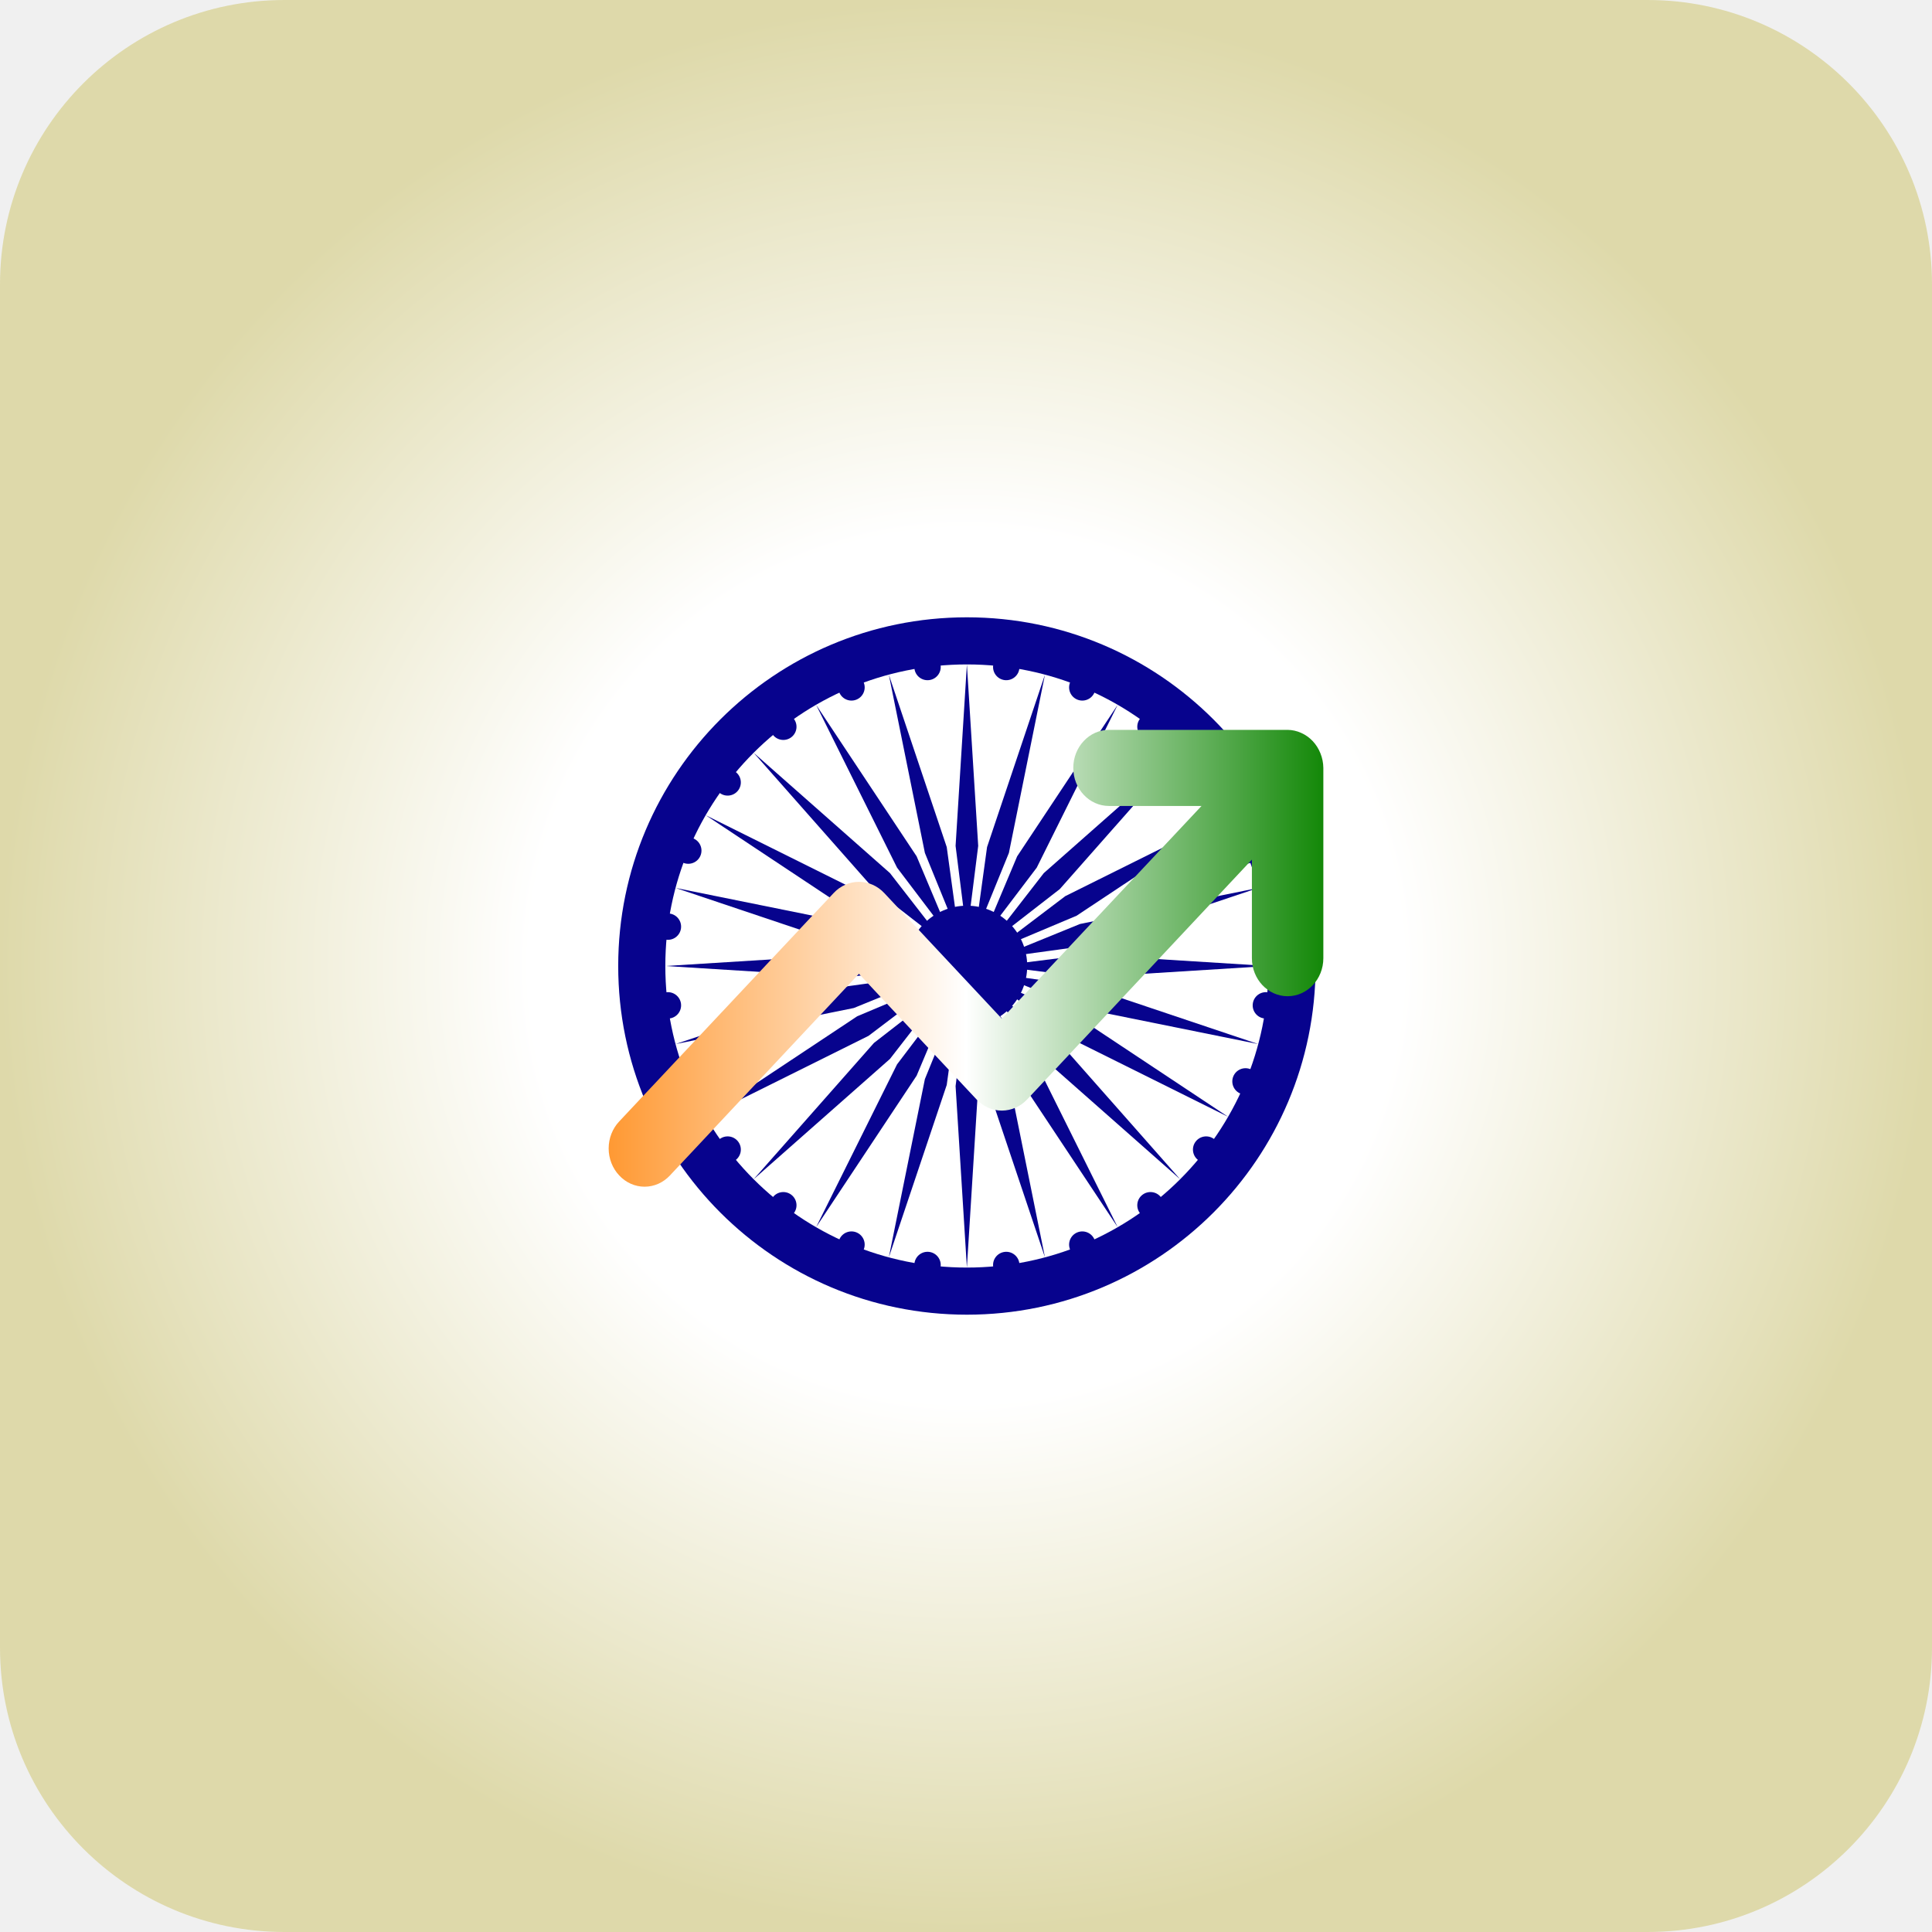
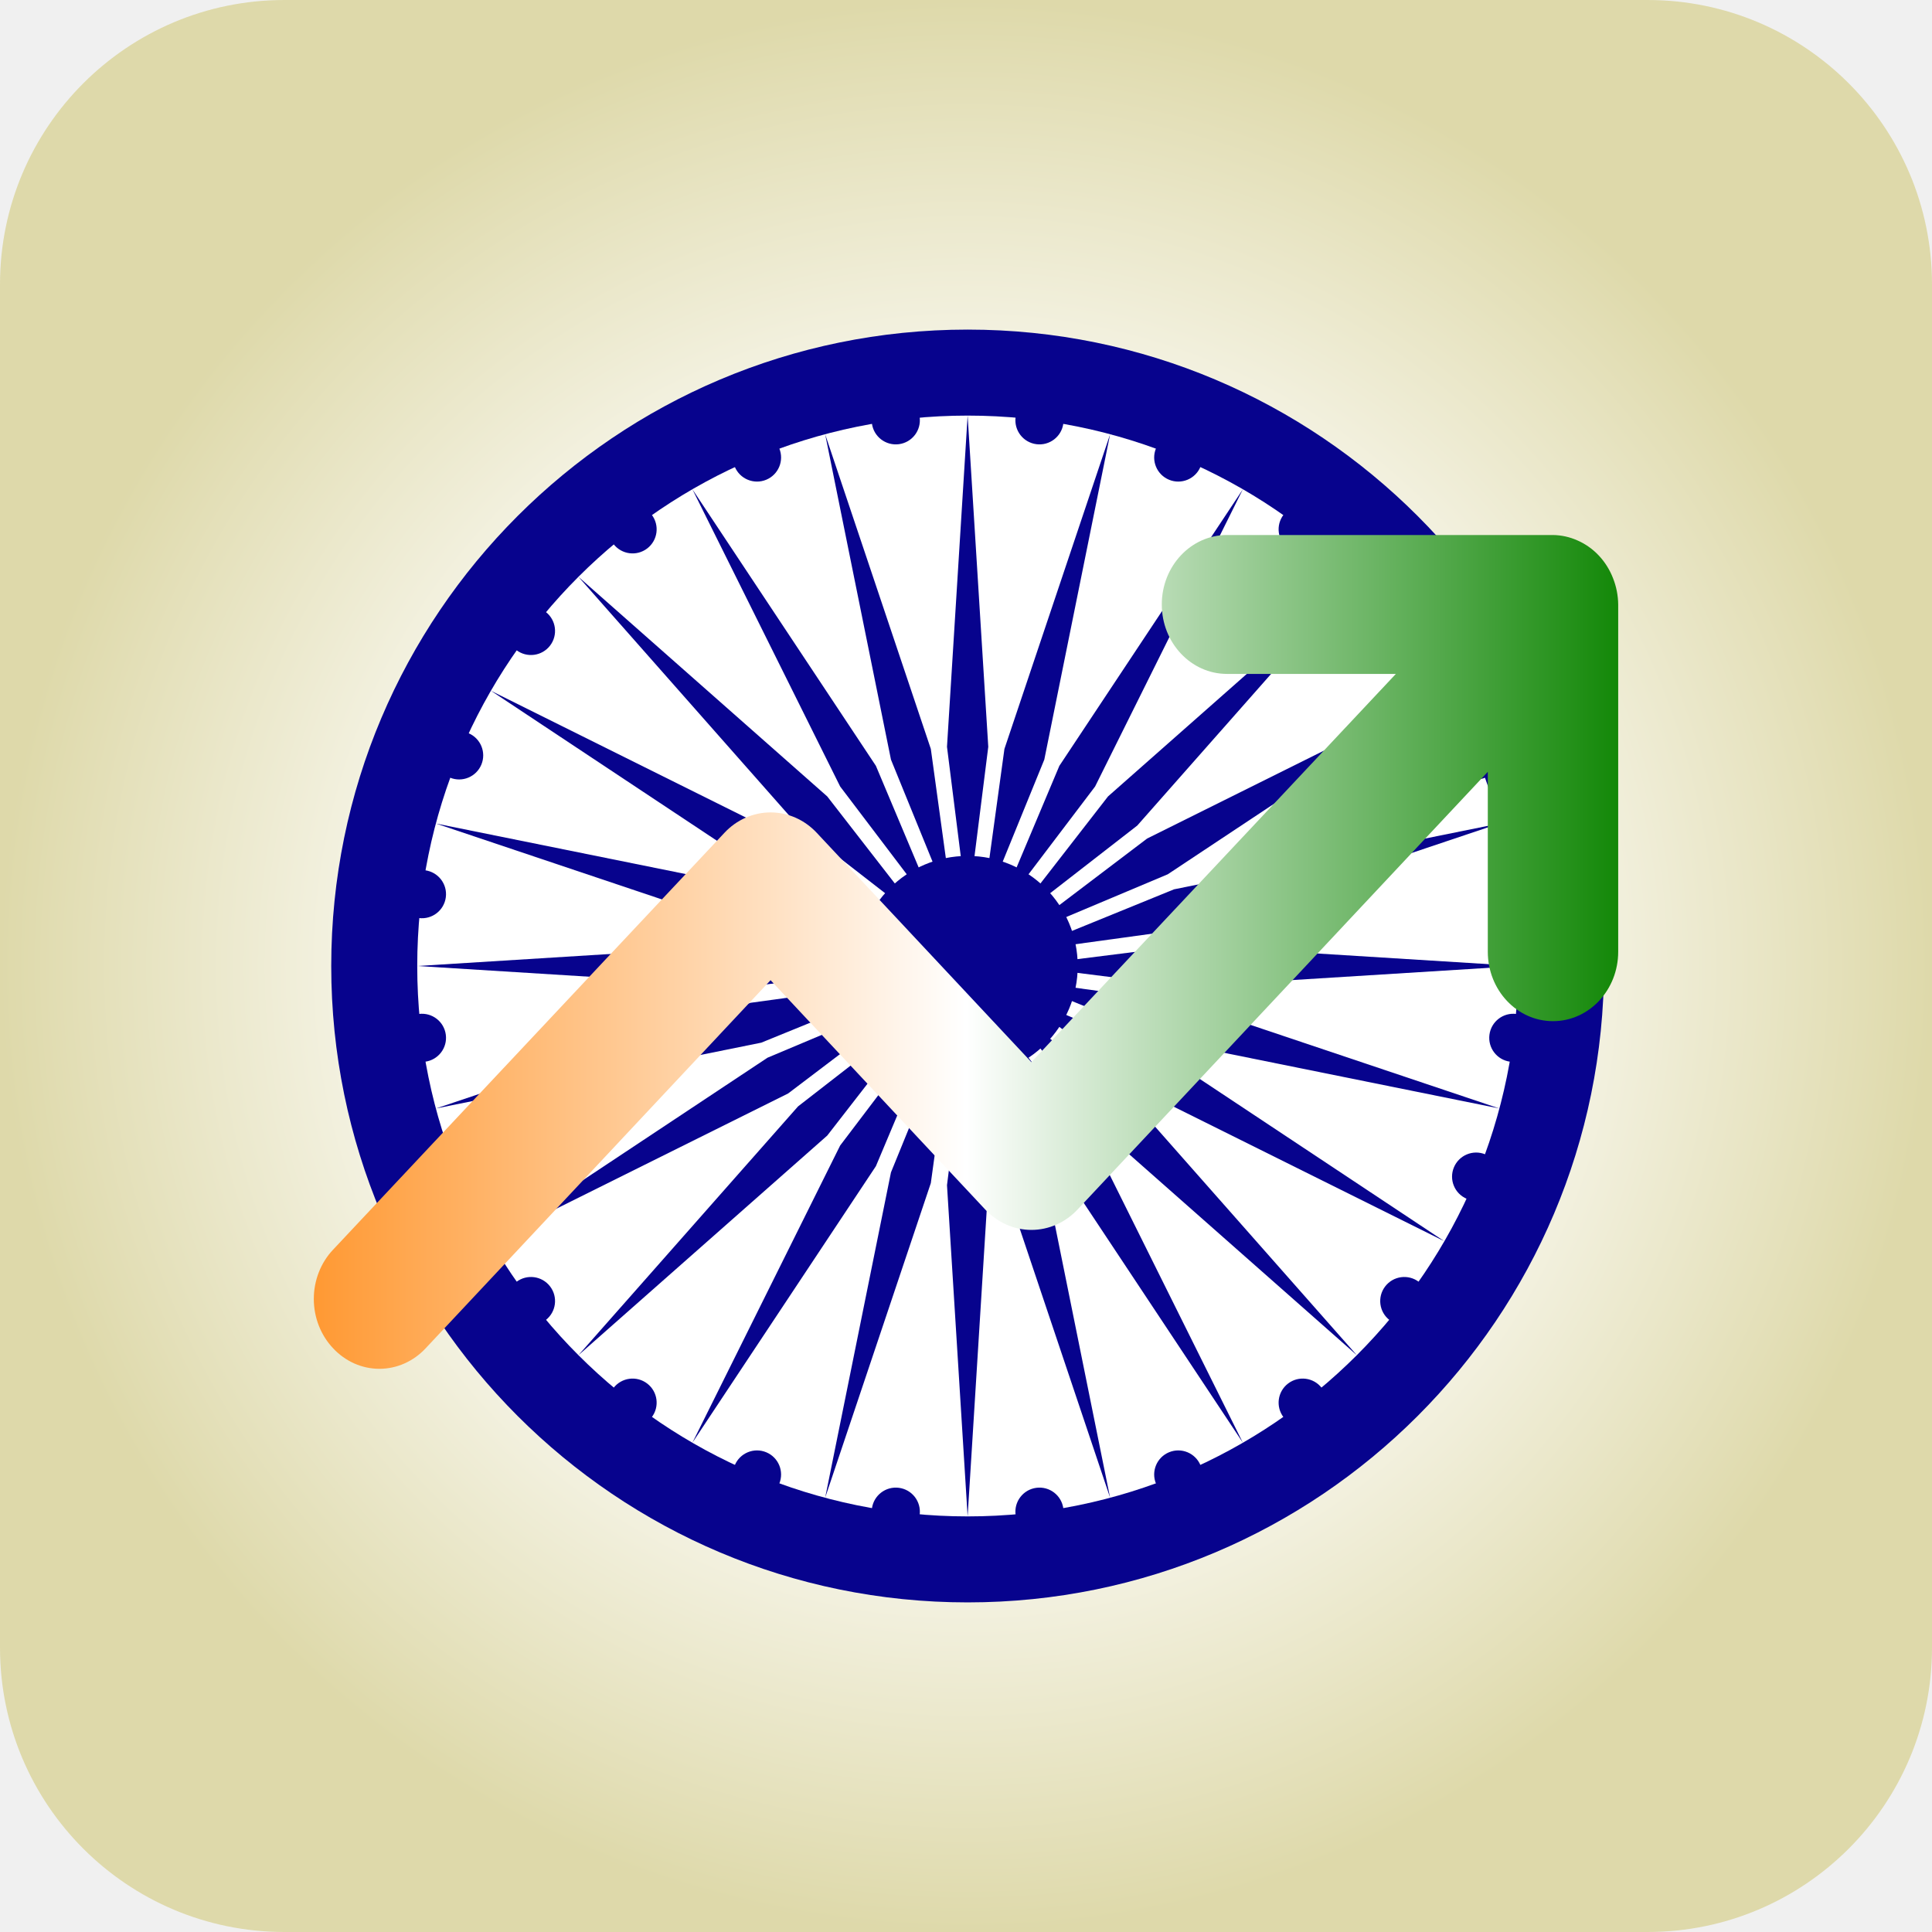
<svg xmlns="http://www.w3.org/2000/svg" xmlns:xlink="http://www.w3.org/1999/xlink" width="1024" height="1024" viewBox="0 0 270.933 270.933" version="1.1" id="svg1" xml:space="preserve">
  <defs id="defs1">
    <linearGradient id="linearGradient61">
      <stop style="stop-color:#ffffff;stop-opacity:1;" offset="0.452" id="stop63" />
      <stop style="stop-color:#ded9aa;stop-opacity:1;" offset="1" id="stop62" />
    </linearGradient>
    <linearGradient id="linearGradient44">
      <stop style="stop-color:#ff9933;stop-opacity:1;" offset="0" id="stop44" />
      <stop style="stop-color:#ffffff;stop-opacity:1;" offset="0.5" id="stop46" />
      <stop style="stop-color:#138808;stop-opacity:1;" offset="1" id="stop45" />
    </linearGradient>
    <linearGradient xlink:href="#linearGradient44" id="linearGradient45" x1="1.994" y1="12.003" x2="22" y2="12.003" gradientUnits="userSpaceOnUse" />
    <radialGradient xlink:href="#linearGradient61" id="radialGradient63" cx="135.467" cy="135.467" fx="135.467" fy="135.467" r="135.467" gradientUnits="userSpaceOnUse" />
  </defs>
  <g id="layer1">
    <rect style="opacity:1;fill:url(#radialGradient63);fill-opacity:1;stroke-width:6.31502e-08" id="rect1" width="270.933" height="270.933" x="0" y="0" ry="39.883" />
-     <g style="fill:#07038d" id="g1" transform="matrix(5.28627,0,0,5.28627,7.463807,99.34521)">
+     <g style="fill:#07038d" id="g1" transform="matrix(9.648126,0,0,9.648126,-98.15511,69.54034)">
      <circle r="9.25" id="circle3" cx="24.238" cy="6.833" />
      <circle fill="#ffffff" r="8" id="circle4" cx="24.238" cy="6.833" />
      <circle r="1.6" id="circle5" cx="24.238" cy="6.833" />
      <g id="d" transform="translate(24.23791,6.833071)">
        <g id="c">
          <g id="b">
            <g id="a">
              <path d="M 0,-8 0.3,-3.186 0,-0.802 -0.3,-3.186 Z" id="path5" />
              <circle transform="rotate(7.5)" r="0.35" cy="-8" id="circle6" cx="0" />
            </g>
            <use xlink:href="#a" transform="scale(-1)" id="use6" />
          </g>
          <use xlink:href="#b" transform="rotate(15)" id="use7" />
        </g>
        <use xlink:href="#c" transform="rotate(30)" id="use8" />
      </g>
      <use xlink:href="#d" transform="rotate(60,24.23791,6.833072)" id="use9" />
      <use xlink:href="#d" transform="rotate(120,24.23791,6.833071)" id="use10" />
      <g style="fill:#ffffff;fill-opacity:1" id="g2-5" transform="matrix(1.069429,0,0,1.069429,13.0461,-3.895123)">
        <g style="fill:#07038d;fill-opacity:1" id="g2" transform="matrix(0.8861566,0,0,0.9439033,-0.1882488,-1.489343)">
          <path d="M 21.92,6.62 A 1,1 0 0 0 21.38,6.08 1,1 0 0 0 21,6 h -5 a 1,1 0 0 0 0,2 h 2.59 L 13,13.59 9.71,10.29 a 1,1 0 0 0 -1.42,0 l -6,6 a 1,1 0 0 0 0,1.42 1,1 0 0 0 1.42,0 l 5.29,-5.3 3.29,3.3 a 1,1 0 0 0 1.42,0 L 20,9.41 V 12 a 1,1 0 0 0 2,0 V 7 A 1,1 0 0 0 21.92,6.62 Z" id="path1" style="fill:url(#linearGradient45)" />
        </g>
      </g>
    </g>
  </g>
</svg>
